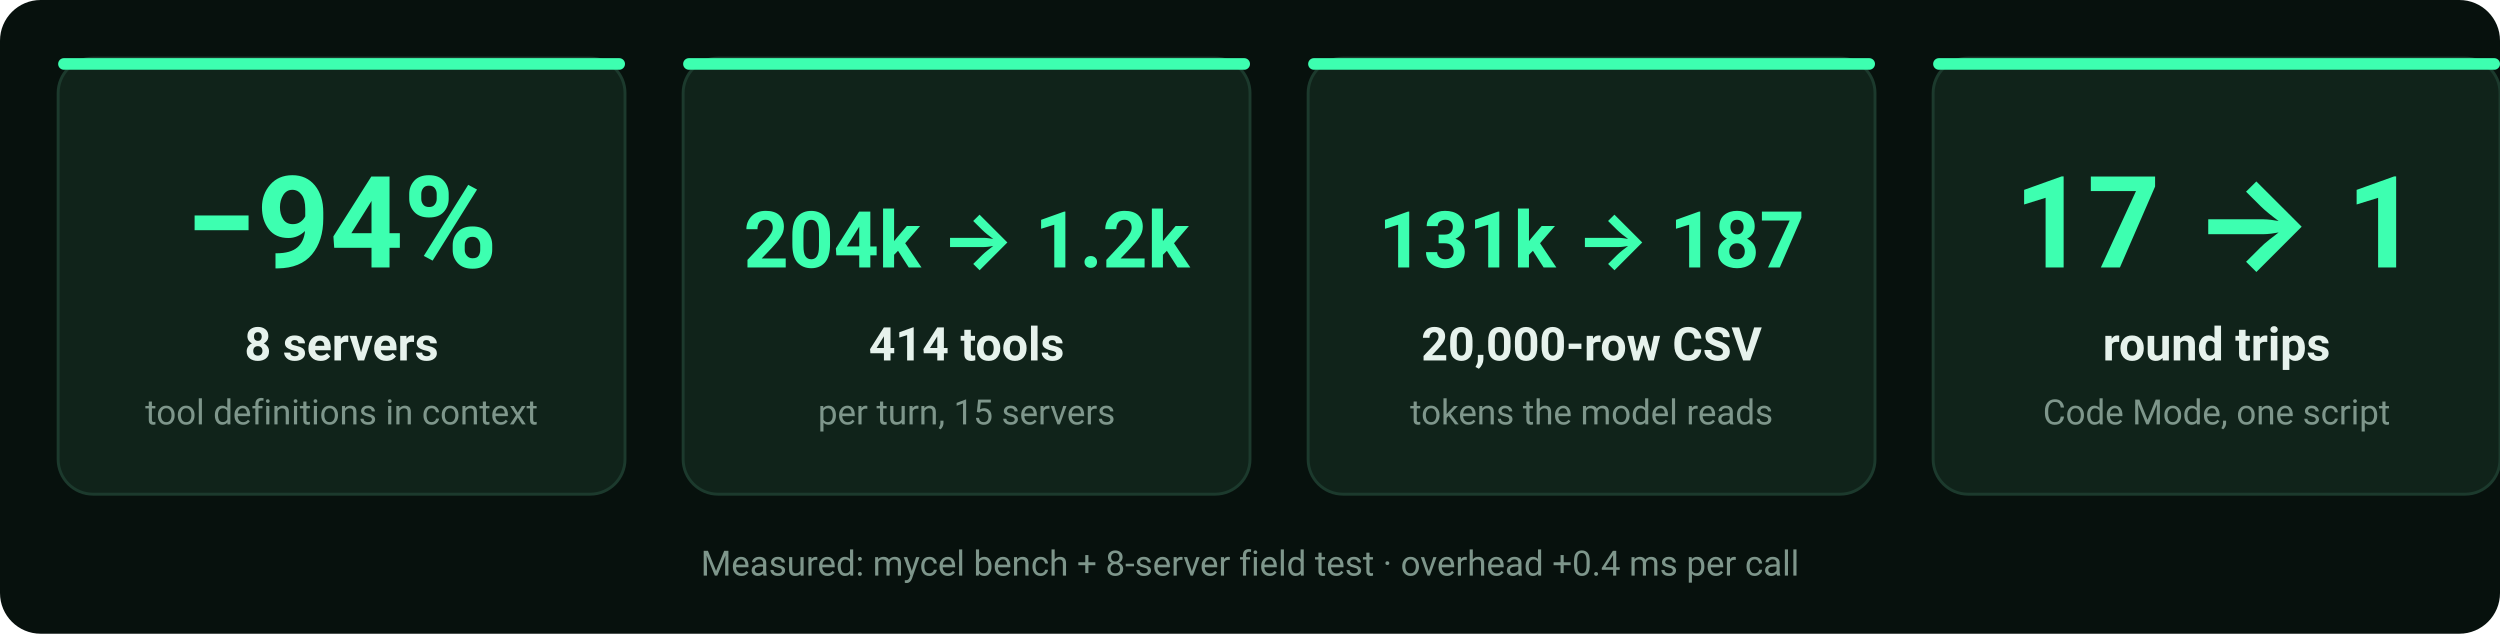
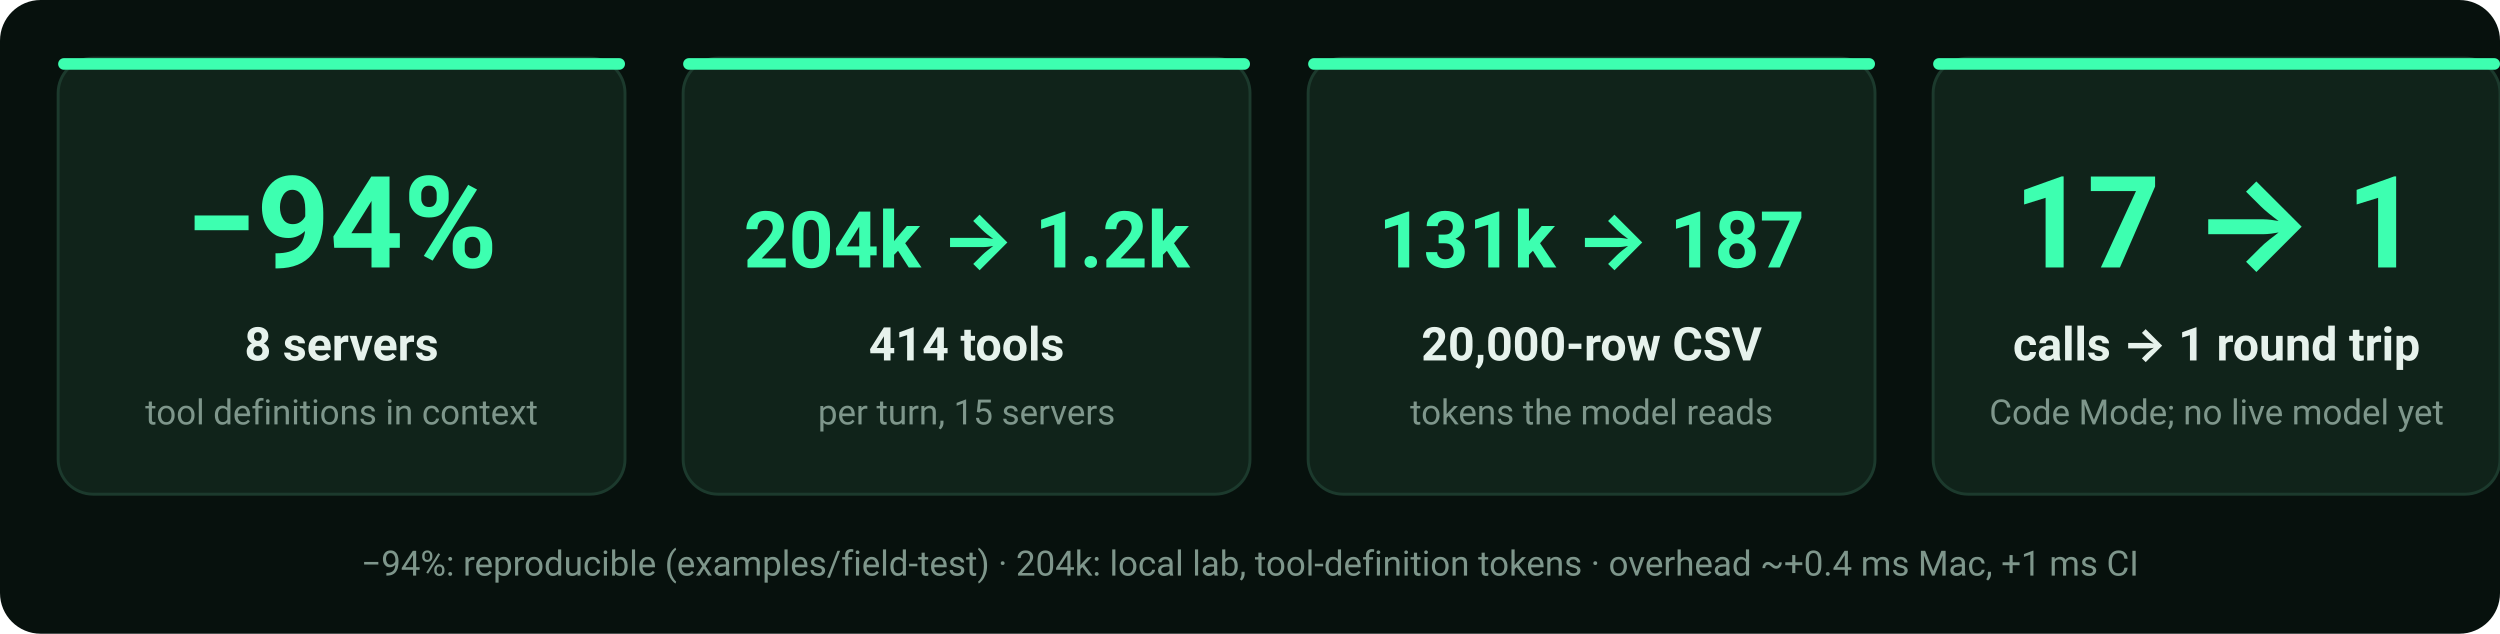
<svg xmlns="http://www.w3.org/2000/svg" viewBox="0 0 860 218" width="860" height="218" role="img" aria-labelledby="t d">
  <style>text{font-family:system-ui,-apple-system,'Segoe UI',Roboto,sans-serif;fill:#E6F2EC}.m{font-family:ui-monospace,SFMono-Regular,Menlo,Consolas,monospace}.dim{fill:#7E968B}.g{fill:#3DFFB0}.r{fill:#FF6B5B}.b{font-weight:700}
.fb{transform-box:fill-box;transform-origin:left center}.fc{transform-box:fill-box;transform-origin:center}
.tl0{animation:k_tl0 10.0s linear infinite;}@keyframes k_tl0{0%{opacity:0;transform:translateY(16px)}4.0%{opacity:0;transform:translateY(16px)}9.0%{opacity:1;transform:translateY(0)}92.0%{opacity:1;transform:translateY(0)}97.0%{opacity:0;transform:translateY(0)}100%{opacity:0;transform:translateY(0)}}
.st0{animation:k_st0 10.0s linear infinite;}@keyframes k_st0{0%{opacity:0}5.0%{opacity:0}5.2%{opacity:1}8.0%{opacity:1}8.2%{opacity:0}100%{opacity:0}}
.st1{animation:k_st1 10.0s linear infinite;}@keyframes k_st1{0%{opacity:0}8.0%{opacity:0}8.2%{opacity:1}11.0%{opacity:1}11.2%{opacity:0}100%{opacity:0}}
.st2{animation:k_st2 10.0s linear infinite;}@keyframes k_st2{0%{opacity:0}11.0%{opacity:0}11.2%{opacity:1}92.0%{opacity:1}92.2%{opacity:0}100%{opacity:0}}
.tl1{animation:k_tl1 10.0s linear infinite;}@keyframes k_tl1{0%{opacity:0;transform:translateY(16px)}13.0%{opacity:0;transform:translateY(16px)}18.0%{opacity:1;transform:translateY(0)}92.0%{opacity:1;transform:translateY(0)}97.0%{opacity:0;transform:translateY(0)}100%{opacity:0;transform:translateY(0)}}
.tl2{animation:k_tl2 10.0s linear infinite;}@keyframes k_tl2{0%{opacity:0;transform:translateY(16px)}22.0%{opacity:0;transform:translateY(16px)}27.0%{opacity:1;transform:translateY(0)}92.0%{opacity:1;transform:translateY(0)}97.0%{opacity:0;transform:translateY(0)}100%{opacity:0;transform:translateY(0)}}
.tl3{animation:k_tl3 10.0s linear infinite;}@keyframes k_tl3{0%{opacity:0;transform:translateY(16px)}31.0%{opacity:0;transform:translateY(16px)}36.0%{opacity:1;transform:translateY(0)}92.0%{opacity:1;transform:translateY(0)}97.0%{opacity:0;transform:translateY(0)}100%{opacity:0;transform:translateY(0)}}
@media (prefers-reduced-motion: reduce){*{animation:none !important}}</style>
  <rect width="860" height="218" rx="14" fill="#07110D" />
  <g class="tl0">
    <rect x="20" y="20" width="195" height="150" rx="12" fill="#10231A" stroke="#1C3A2D" />
    <rect x="20" y="20" width="195" height="4" rx="2" fill="#3DFFB0" />
    <text class="st0 g b" x="117.5" y="92" font-size="44" text-anchor="middle" style="opacity:0">−19%</text>
    <text class="st1 g b" x="117.5" y="92" font-size="44" text-anchor="middle" style="opacity:0">−86%</text>
    <text class="st2 g b" x="117.5" y="92" font-size="44" text-anchor="middle" style="opacity:1">−94%</text>
    <text x="117.5" y="124" font-size="16" text-anchor="middle" class="b">8 servers</text>
    <text x="117.5" y="146" font-size="12" text-anchor="middle" class="dim">tool definitions in context</text>
  </g>
  <g class="tl1">
    <rect x="235" y="20" width="195" height="150" rx="12" fill="#10231A" stroke="#1C3A2D" />
    <rect x="235" y="20" width="195" height="4" rx="2" fill="#3DFFB0" />
    <text class="g b" x="332.5" y="92" font-size="27" text-anchor="middle">204k → 1.2k</text>
    <text x="332.5" y="124" font-size="16" text-anchor="middle" class="b">414 tools</text>
    <text x="332.5" y="146" font-size="12" text-anchor="middle" class="dim">per turn, 15 servers</text>
  </g>
  <g class="tl2">
    <rect x="450" y="20" width="195" height="150" rx="12" fill="#10231A" stroke="#1C3A2D" />
    <rect x="450" y="20" width="195" height="4" rx="2" fill="#3DFFB0" />
    <text class="g b" x="547.5" y="92" font-size="27" text-anchor="middle">131k → 187</text>
    <text x="547.5" y="124" font-size="16" text-anchor="middle" class="b">20,000-row CSV</text>
    <text x="547.5" y="146" font-size="12" text-anchor="middle" class="dim">tokens the model reads</text>
  </g>
  <g class="tl3">
    <rect x="665" y="20" width="195" height="150" rx="12" fill="#10231A" stroke="#1C3A2D" />
    <rect x="665" y="20" width="195" height="4" rx="2" fill="#3DFFB0" />
    <text class="g b" x="762.5" y="92" font-size="44" text-anchor="middle">17 → 1</text>
-     <text x="762.5" y="124" font-size="16" text-anchor="middle" class="b">round trips</text>
-     <text x="762.5" y="146" font-size="12" text-anchor="middle" class="dim">Code Mode, one script</text>
+     <text x="762.5" y="124" font-size="16" text-anchor="middle" class="b">calls → 1 round trip</text>
+     <text x="762.5" y="146" font-size="12" text-anchor="middle" class="dim">Code Mode; no live model yet</text>
  </g>
-   <text x="430" y="198" font-size="12" text-anchor="middle" class="dim">Measured: mycel bench + 8-server field test · overhead +0.4 ms per call</text>
+   <text x="430" y="198" font-size="12" text-anchor="middle" class="dim">−94%: reproducible (examples/field-test) · 204k: local lab, tool-definition tokens · overhead ~+0.4 ms Mac, +1 ms CI</text>
</svg>
